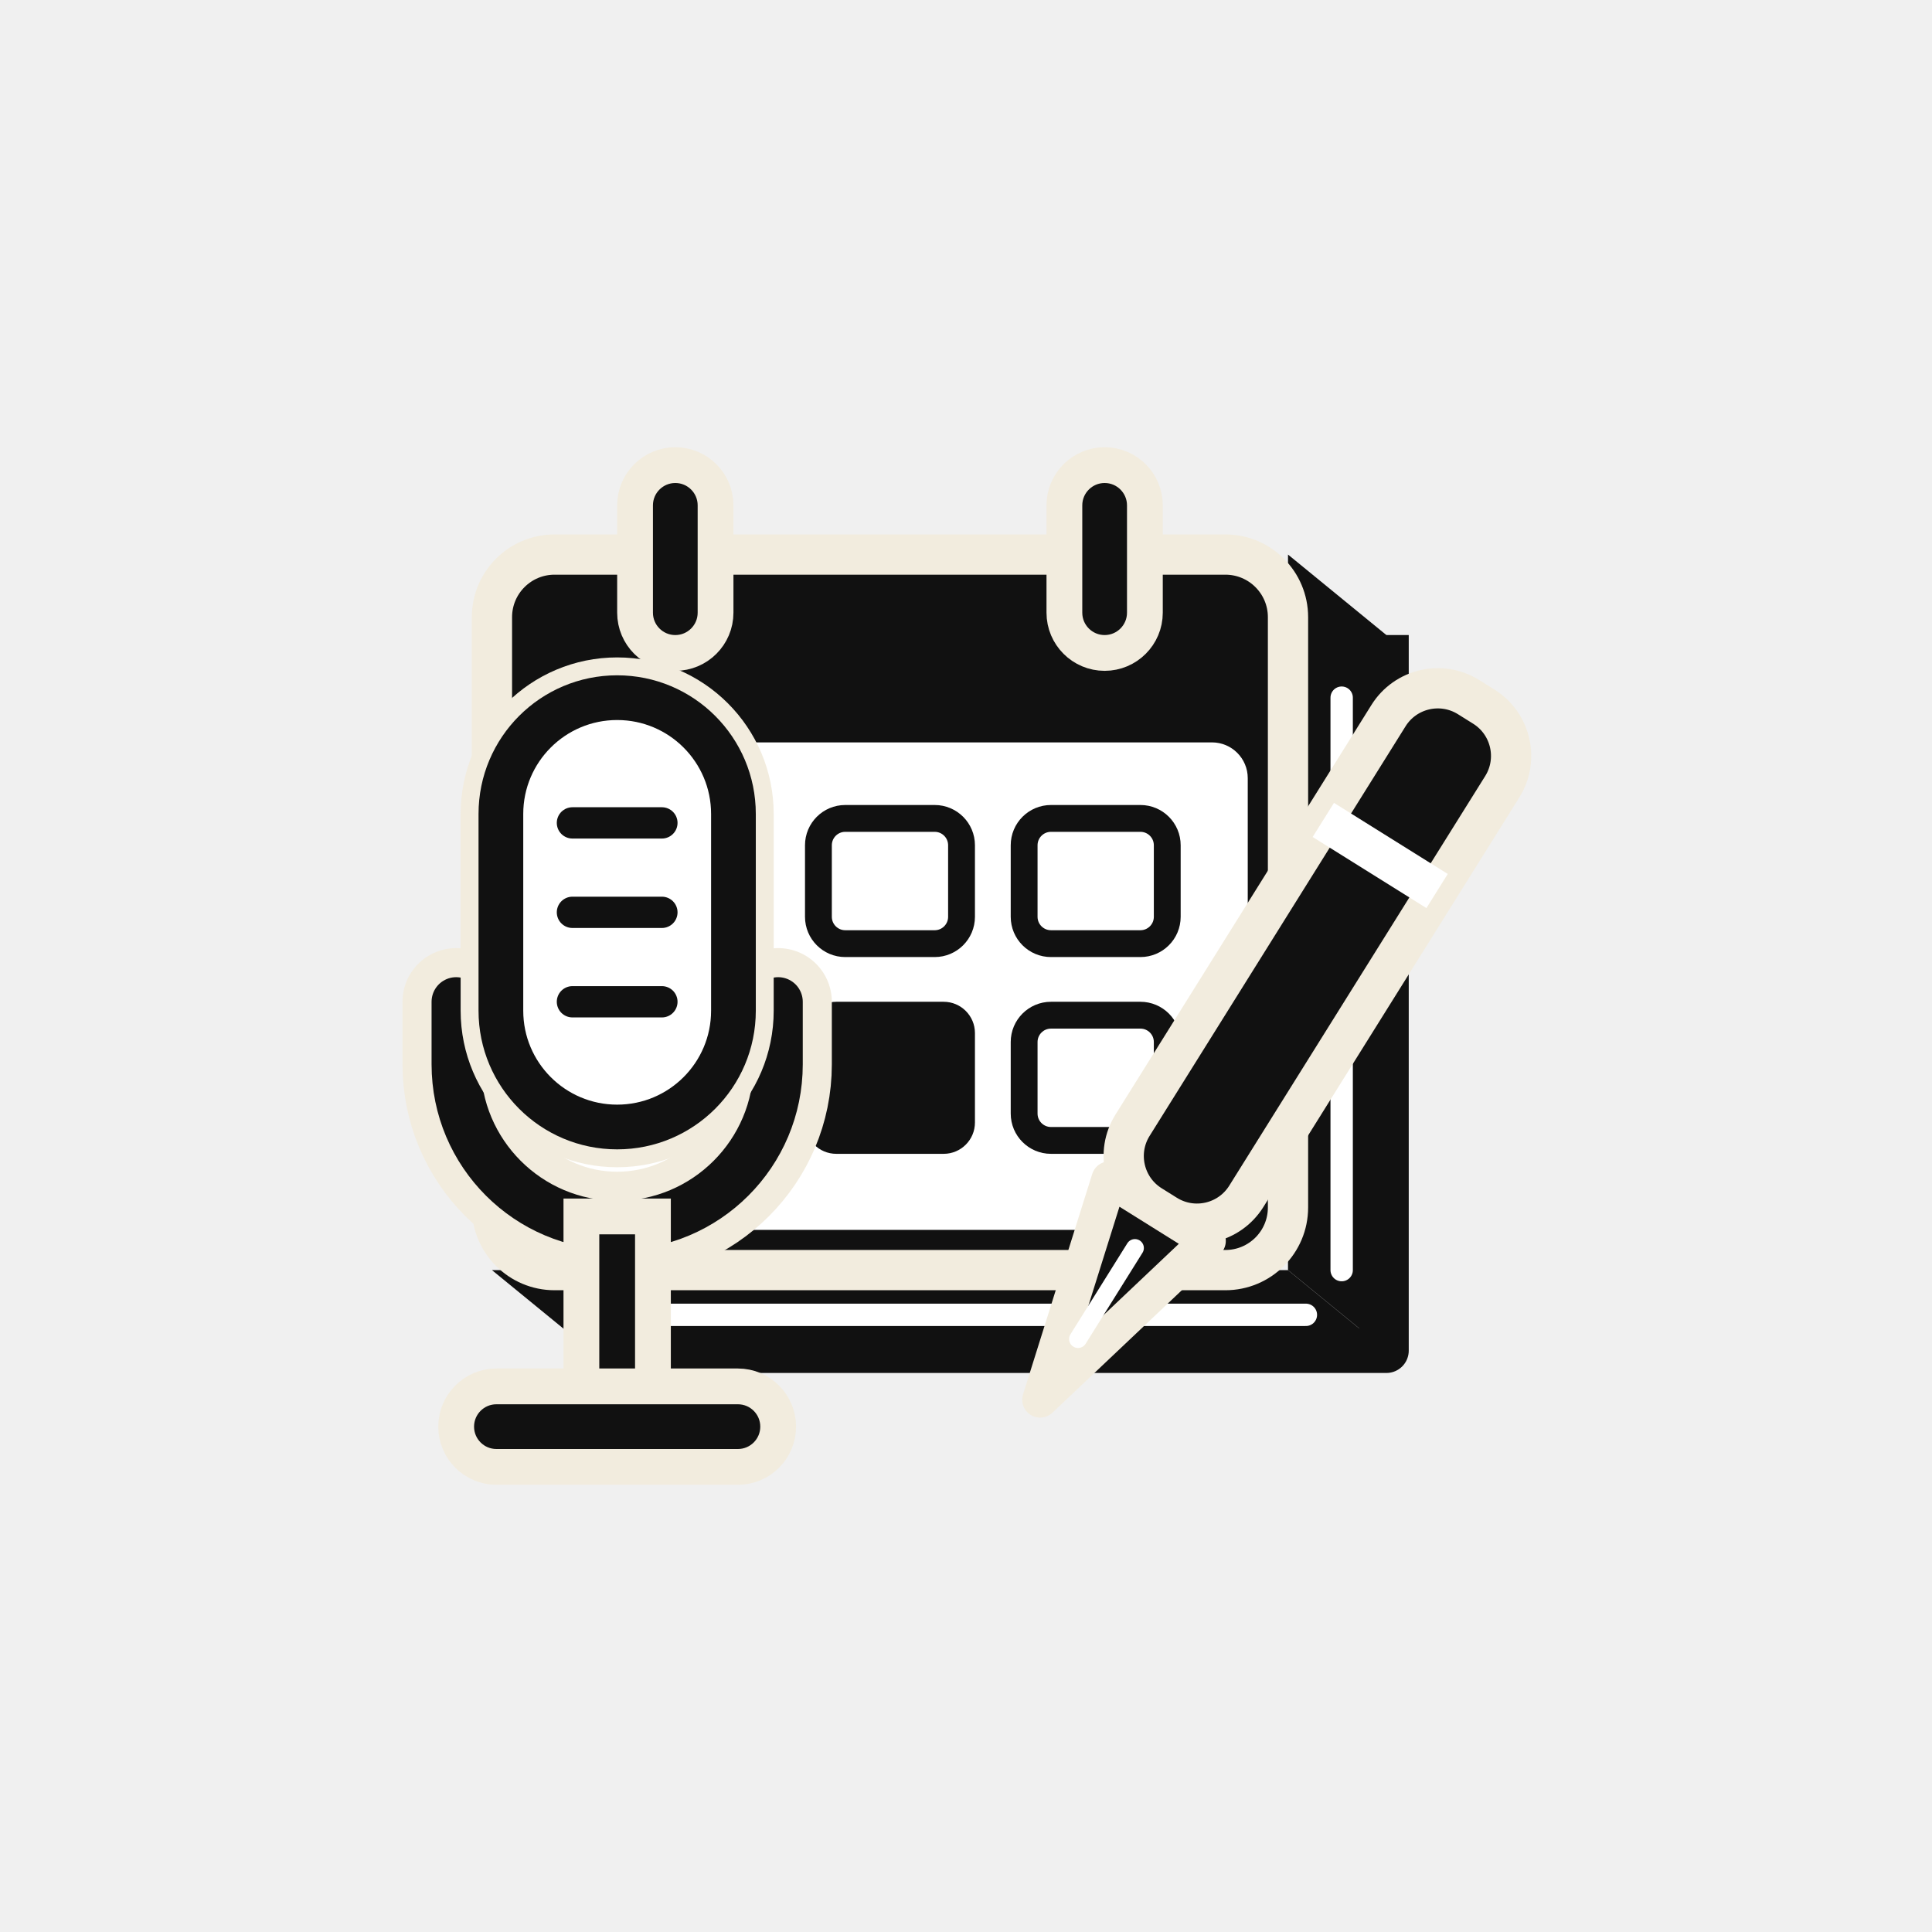
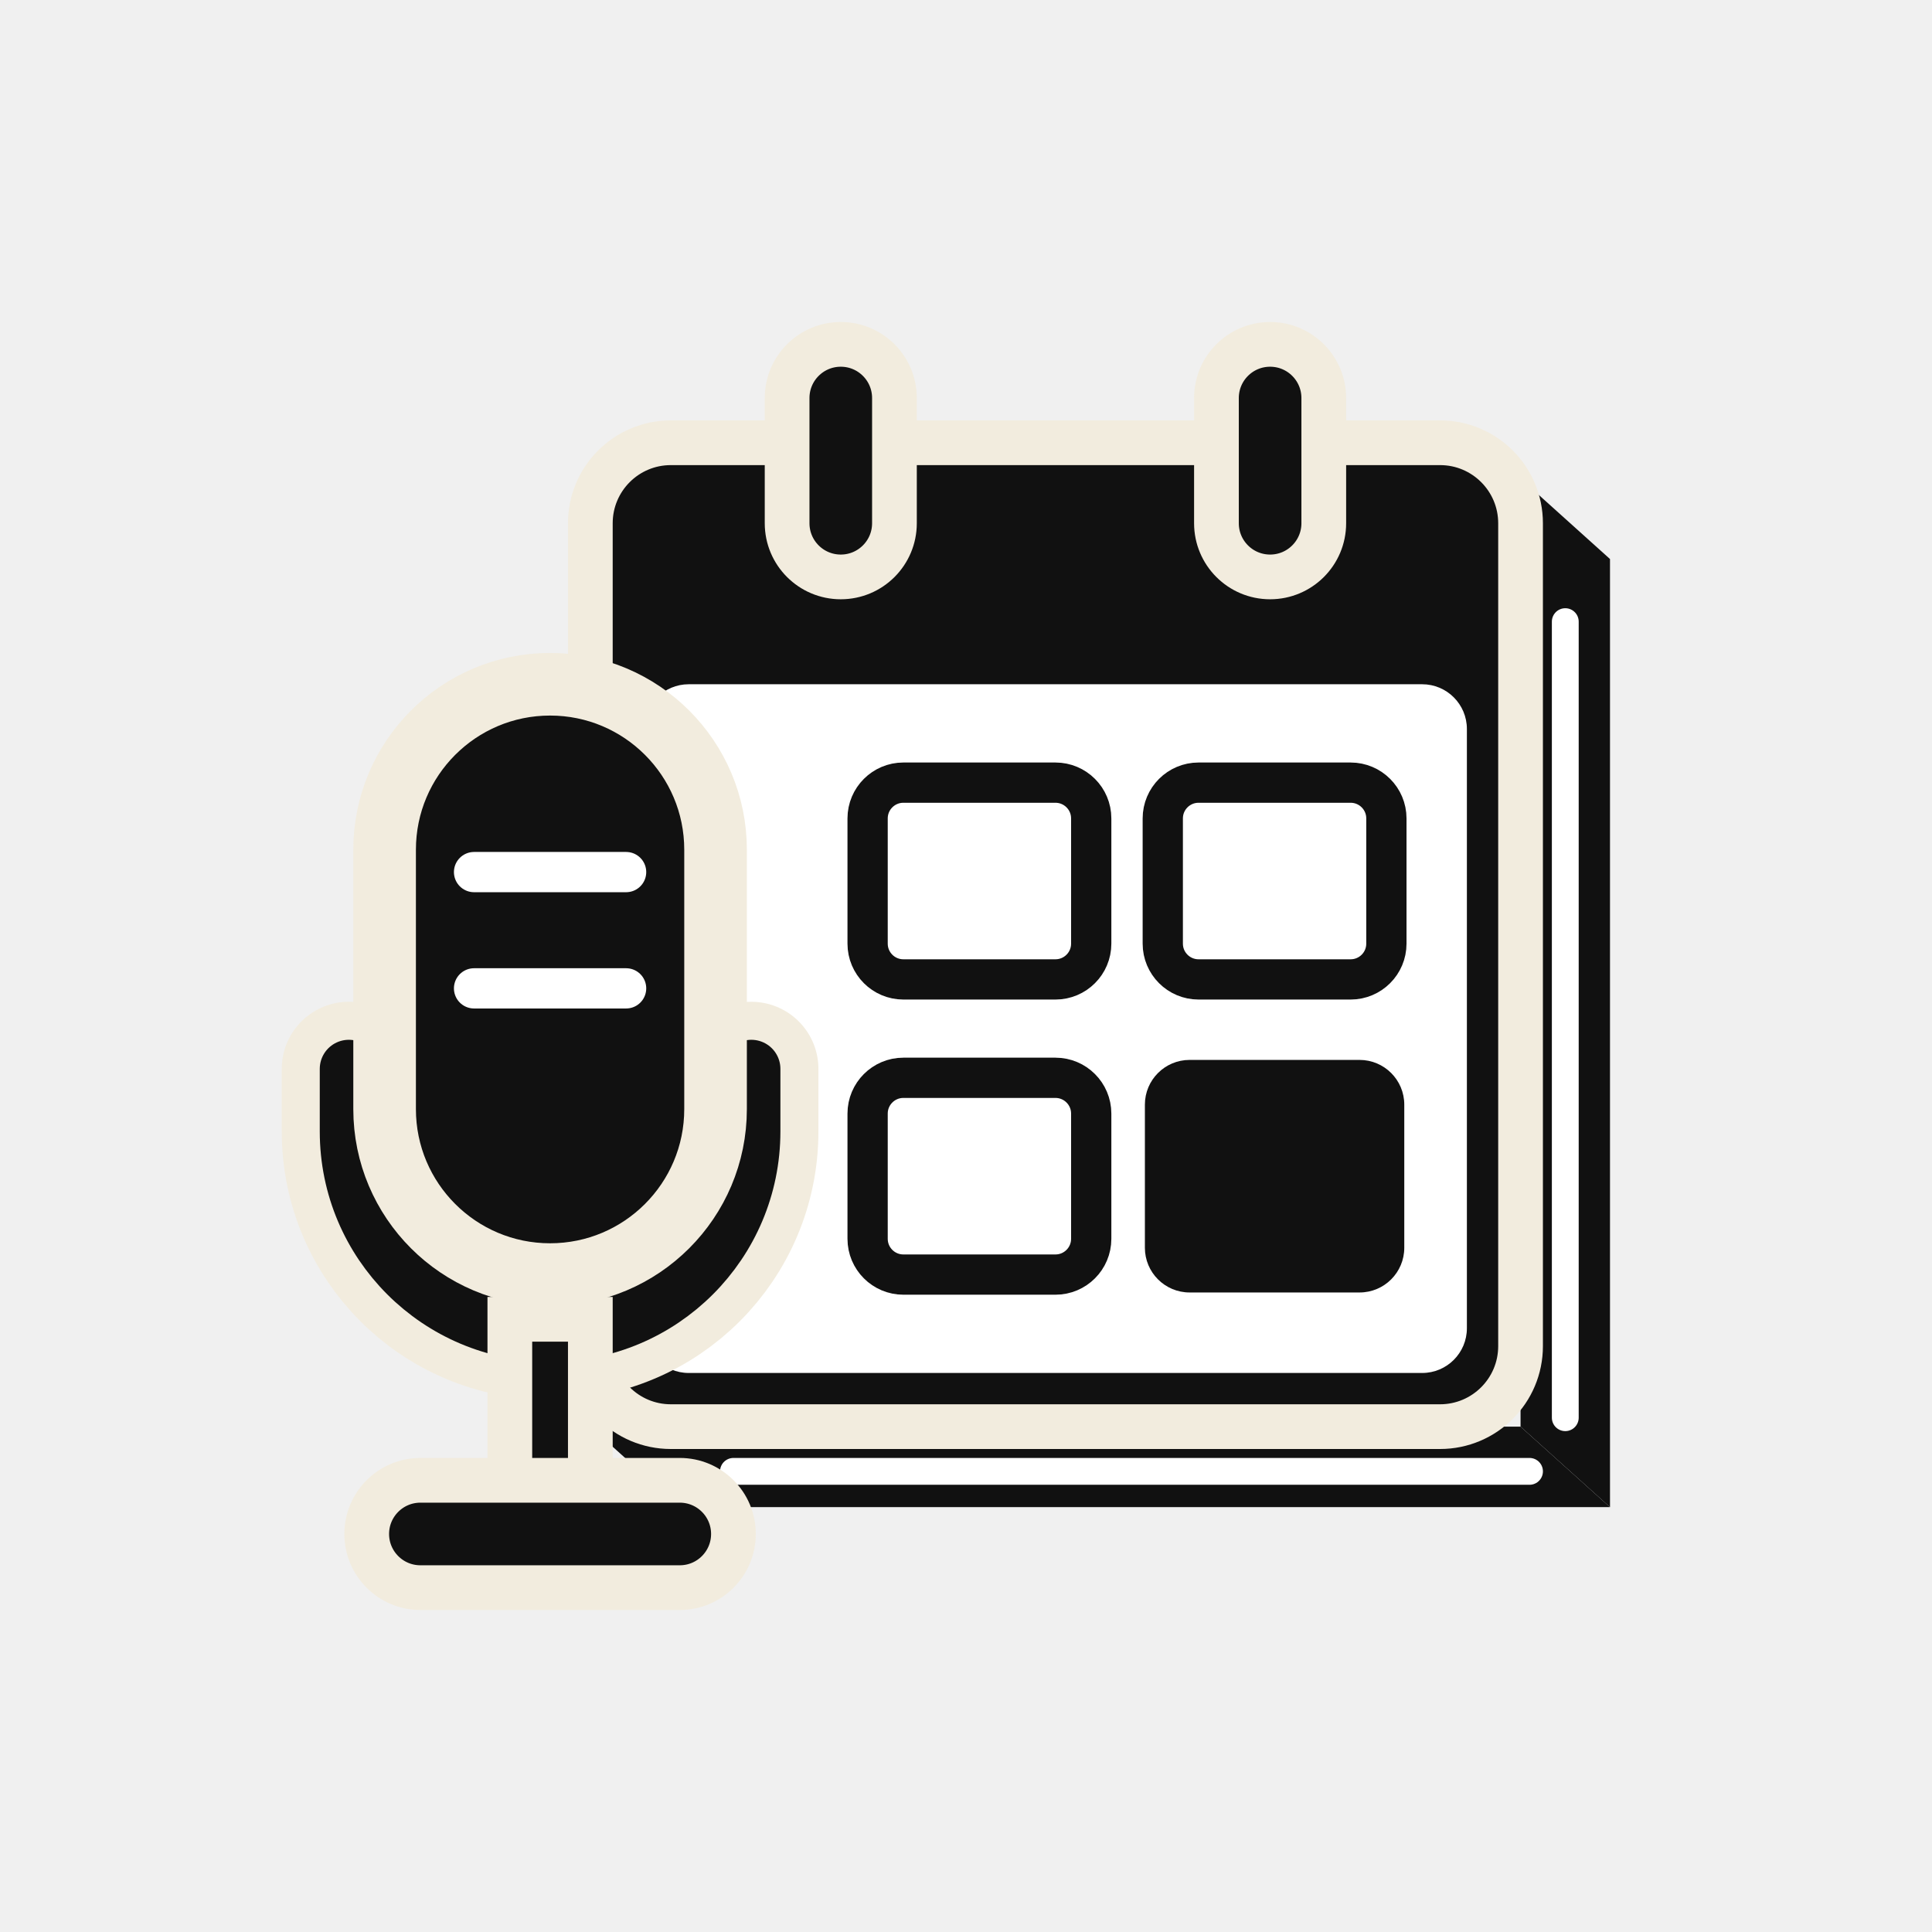
<svg xmlns="http://www.w3.org/2000/svg" viewBox="0 0 432 432" width="432" height="432">
-   <g transform="translate(216 216) scale(1) translate(-218 -204)">
-     <path d="M290 112 L312 130 L312 290 L290 272 Z" fill="#111111" />
-     <path d="M112 272 L290 272 L312 290 L134 290 Z" fill="#111111" />
-     <path d="M134 290 L312 290 L312 130" fill="none" stroke="#111111" stroke-width="10" stroke-linejoin="round" />
-     <g stroke="#FFFFFF" stroke-width="5" stroke-linecap="round" fill="none">
-       <line x1="146" y1="282" x2="294" y2="282" />
-       <line x1="302" y1="144" x2="302" y2="272" />
+   <g transform="translate(4 3)">
+     <path d="M336 104 L356 122 L356 334 L336 316 Z" fill="#111111" />
+     <path d="M128 316 L336 316 L356 334 L148 334 Z" fill="#111111" />
+     <g stroke="#FFFFFF" stroke-width="6" stroke-linecap="round" fill="none">
+       <line x1="160" y1="326" x2="338" y2="326" />
+       <line x1="346" y1="136" x2="346" y2="314" />
    </g>
-     <rect x="112" y="112" width="178" height="160" rx="14" fill="#111111" stroke="#F2ECDE" stroke-width="9" />
-     <rect x="121" y="154" width="160" height="109" rx="8" fill="#FFFFFF" />
-     <g fill="none" stroke="#111111" stroke-width="6">
-       <rect x="139" y="171" width="32" height="28" rx="6" />
-       <rect x="185" y="171" width="32" height="28" rx="6" />
-       <rect x="231" y="171" width="32" height="28" rx="6" />
-       <rect x="139" y="215" width="32" height="28" rx="6" />
-       <rect x="231" y="215" width="32" height="28" rx="6" />
+     <rect x="128" y="96" width="208" height="220" rx="18" fill="#111111" stroke="#F2ECDE" stroke-width="10" />
+     <rect x="140" y="150" width="184" height="154" rx="10" fill="#FFFFFF" />
+     <g fill="none" stroke="#111111" stroke-width="9">
+       <rect x="190" y="172" width="50" height="44" rx="8" />
+       <rect x="256" y="172" width="50" height="44" rx="8" />
+       <rect x="190" y="238" width="50" height="44" rx="8" />
    </g>
-     <rect x="182" y="212" width="38" height="34" rx="7" fill="#111111" />
-     <rect x="144" y="92" width="18" height="42" rx="9" fill="#111111" stroke="#F2ECDE" stroke-width="8" />
-     <rect x="240" y="92" width="18" height="42" rx="9" fill="#111111" stroke="#F2ECDE" stroke-width="8" />
-     <g transform="translate(26 0)">
-       <path d="M78 212 v14 a36 36 0 0 0 72 0 v-14" fill="none" stroke="#F2ECDE" stroke-width="24" stroke-linecap="round" />
-       <path d="M78 212 v14 a36 36 0 0 0 72 0 v-14" fill="none" stroke="#111111" stroke-width="11" stroke-linecap="round" />
-       <rect x="106" y="260" width="16" height="44" fill="#111111" stroke="#F2ECDE" stroke-width="8" />
-       <rect x="78" y="298" width="72" height="18" rx="9" fill="#111111" stroke="#F2ECDE" stroke-width="8" />
-       <rect x="88" y="144" width="52" height="96" rx="26" fill="#F2ECDE" stroke="#F2ECDE" stroke-width="18" />
-       <rect x="88" y="144" width="52" height="96" rx="26" fill="#FFFFFF" stroke="#111111" stroke-width="10" />
-       <g stroke="#111111" stroke-width="7" stroke-linecap="round">
-         <line x1="104" y1="172" x2="124" y2="172" />
-         <line x1="104" y1="192" x2="124" y2="192" />
-         <line x1="104" y1="212" x2="124" y2="212" />
-       </g>
-     </g>
-     <g transform="translate(-30 0) rotate(32 304 236)">
-       <rect x="290" y="128" width="30" height="134" rx="13" fill="#111111" stroke="#F2ECDE" stroke-width="9" />
-       <rect x="290" y="164" width="30" height="9" fill="#FFFFFF" />
-       <path d="M292 262 L318 262 L305 312 Z" fill="#111111" stroke="#F2ECDE" stroke-width="8" stroke-linejoin="round" />
-       <line x1="305" y1="272" x2="305" y2="296" stroke="#FFFFFF" stroke-width="4" stroke-linecap="round" />
+     <rect x="252" y="234" width="58" height="52" rx="10" fill="#111111" />
+     <rect x="172" y="74" width="24" height="52" rx="12" fill="#111111" stroke="#F2ECDE" stroke-width="10" />
+     <rect x="268" y="74" width="24" height="52" rx="12" fill="#111111" stroke="#F2ECDE" stroke-width="10" />
+     <path d="M74 236 v14 a45 45 0 0 0 90 0 v-14" fill="none" stroke="#F2ECDE" stroke-width="30" stroke-linecap="round" />
+     <path d="M74 236 v14 a45 45 0 0 0 90 0 v-14" fill="none" stroke="#111111" stroke-width="13" stroke-linecap="round" />
+     <rect x="110" y="292" width="18" height="40" fill="#111111" stroke="#F2ECDE" stroke-width="10" />
+     <rect x="78" y="328" width="82" height="24" rx="12" fill="#111111" stroke="#F2ECDE" stroke-width="10" />
+     <rect x="82" y="150" width="74" height="132" rx="37" fill="#111111" stroke="#F2ECDE" stroke-width="14" />
+     <g stroke="#FFFFFF" stroke-width="9" stroke-linecap="round">
+       <line x1="102" y1="192" x2="136" y2="192" />
+       <line x1="102" y1="218" x2="136" y2="218" />
    </g>
  </g>
</svg>
